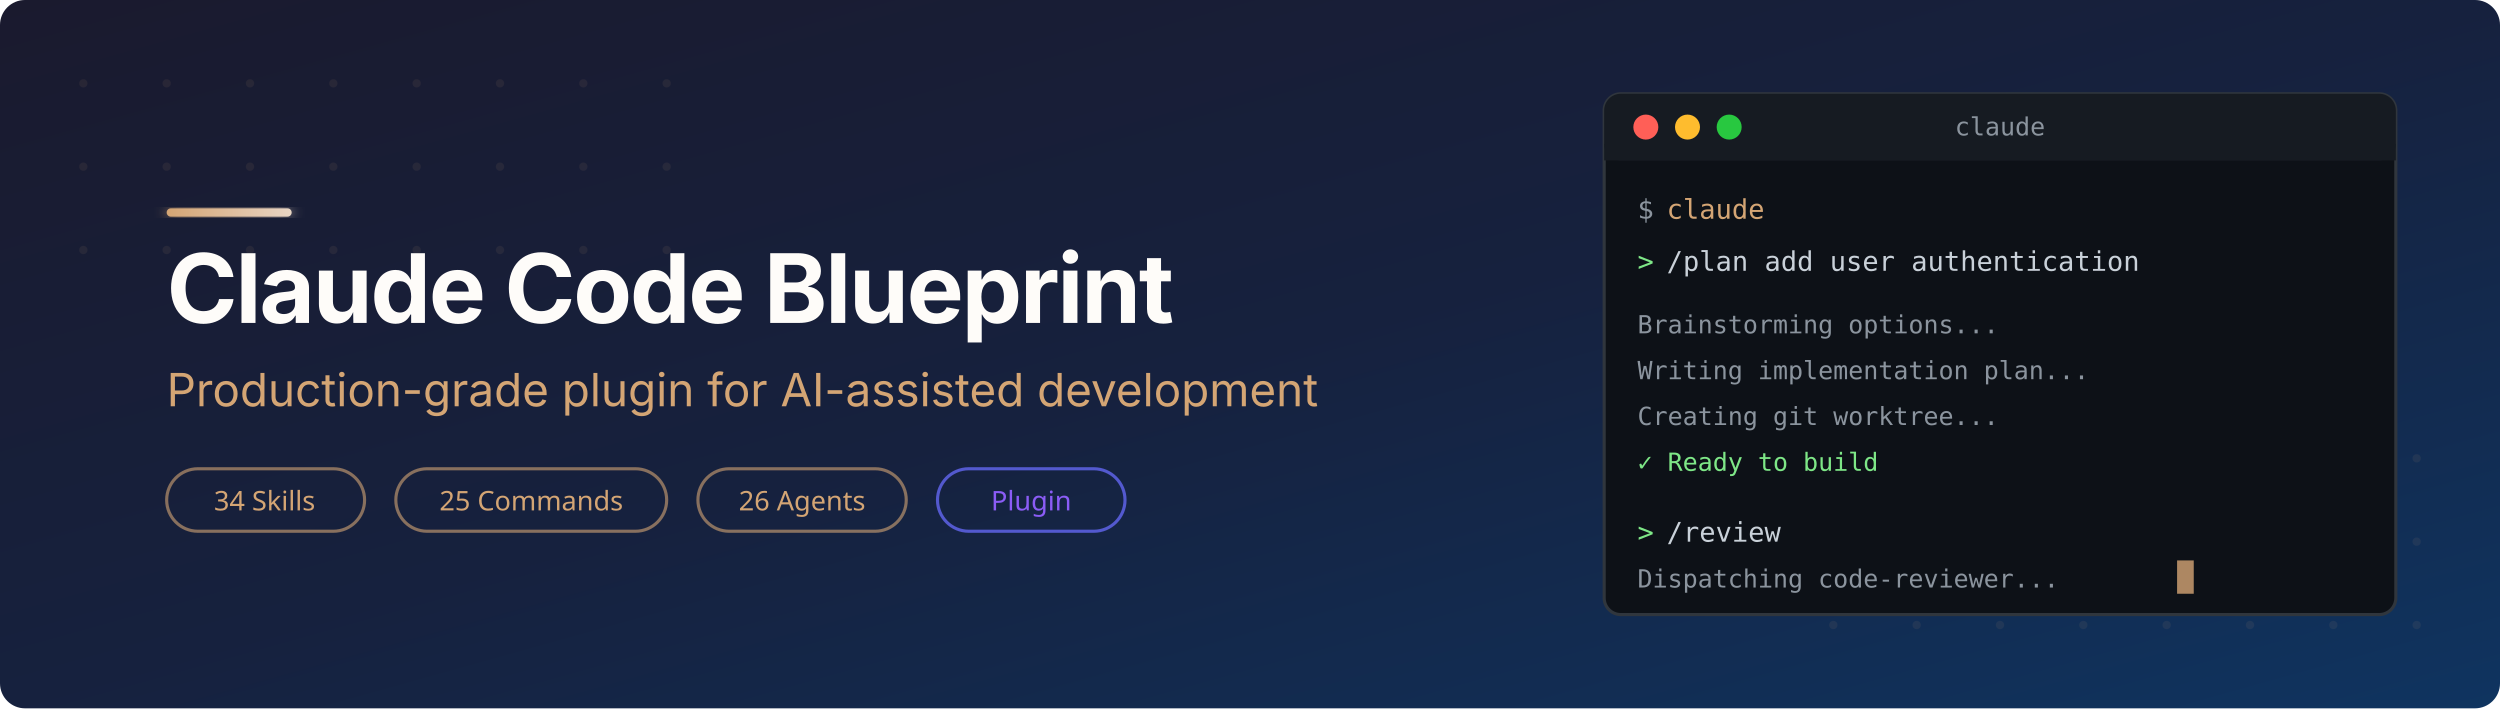
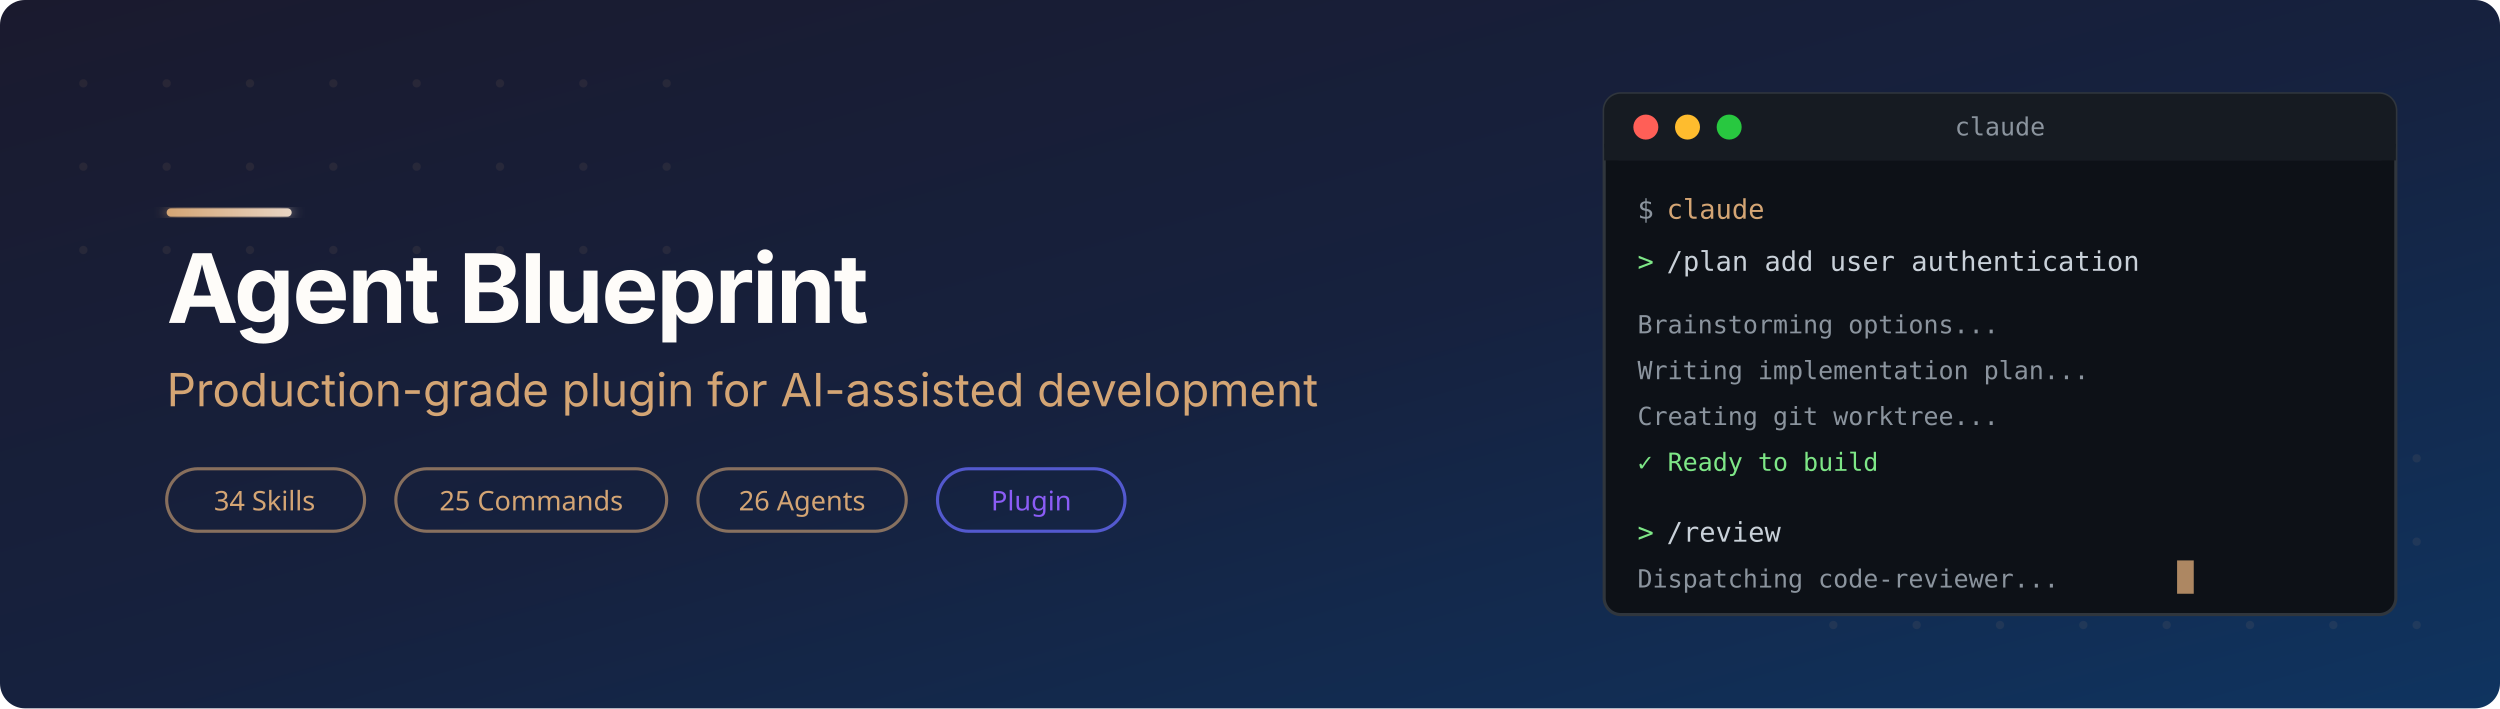
<svg xmlns="http://www.w3.org/2000/svg" viewBox="0 0 1200 340">
  <defs>
    <linearGradient id="bg" x1="0%" y1="0%" x2="100%" y2="100%">
      <stop offset="0%" style="stop-color:#1a1a2e" />
      <stop offset="50%" style="stop-color:#16213e" />
      <stop offset="100%" style="stop-color:#0f3460" />
    </linearGradient>
    <linearGradient id="accent" x1="0%" y1="0%" x2="100%" y2="0%">
      <stop offset="0%" style="stop-color:#D4A574" />
      <stop offset="100%" style="stop-color:#E8D5C4" />
    </linearGradient>
    <filter id="glow">
      <feGaussianBlur stdDeviation="3" result="blur" />
      <feMerge>
        <feMergeNode in="blur" />
        <feMergeNode in="SourceGraphic" />
      </feMerge>
    </filter>
  </defs>
  <rect width="1200" height="340" rx="12" fill="url(#bg)" />
  <g opacity="0.08" fill="#D4A574">
    <circle cx="40" cy="40" r="2" />
    <circle cx="80" cy="40" r="2" />
    <circle cx="120" cy="40" r="2" />
    <circle cx="160" cy="40" r="2" />
    <circle cx="200" cy="40" r="2" />
    <circle cx="240" cy="40" r="2" />
    <circle cx="280" cy="40" r="2" />
    <circle cx="320" cy="40" r="2" />
    <circle cx="40" cy="80" r="2" />
    <circle cx="80" cy="80" r="2" />
    <circle cx="120" cy="80" r="2" />
    <circle cx="160" cy="80" r="2" />
    <circle cx="200" cy="80" r="2" />
    <circle cx="240" cy="80" r="2" />
    <circle cx="280" cy="80" r="2" />
    <circle cx="320" cy="80" r="2" />
    <circle cx="40" cy="120" r="2" />
    <circle cx="80" cy="120" r="2" />
    <circle cx="120" cy="120" r="2" />
    <circle cx="160" cy="120" r="2" />
    <circle cx="200" cy="120" r="2" />
    <circle cx="240" cy="120" r="2" />
    <circle cx="280" cy="120" r="2" />
    <circle cx="320" cy="120" r="2" />
    <circle cx="880" cy="220" r="2" />
    <circle cx="920" cy="220" r="2" />
    <circle cx="960" cy="220" r="2" />
    <circle cx="1000" cy="220" r="2" />
    <circle cx="1040" cy="220" r="2" />
    <circle cx="1080" cy="220" r="2" />
    <circle cx="1120" cy="220" r="2" />
    <circle cx="1160" cy="220" r="2" />
    <circle cx="880" cy="260" r="2" />
    <circle cx="920" cy="260" r="2" />
    <circle cx="960" cy="260" r="2" />
    <circle cx="1000" cy="260" r="2" />
    <circle cx="1040" cy="260" r="2" />
    <circle cx="1080" cy="260" r="2" />
    <circle cx="1120" cy="260" r="2" />
    <circle cx="1160" cy="260" r="2" />
    <circle cx="880" cy="300" r="2" />
    <circle cx="920" cy="300" r="2" />
    <circle cx="960" cy="300" r="2" />
    <circle cx="1000" cy="300" r="2" />
    <circle cx="1040" cy="300" r="2" />
    <circle cx="1080" cy="300" r="2" />
    <circle cx="1120" cy="300" r="2" />
    <circle cx="1160" cy="300" r="2" />
  </g>
  <rect x="80" y="100" width="60" height="4" rx="2" fill="url(#accent)" filter="url(#glow)" />
  <text x="80" y="155" font-family="system-ui, -apple-system, 'Segoe UI', sans-serif" font-size="46" font-weight="700" fill="#FEFCF9" letter-spacing="-1">
-     Claude Code Blueprint
+     Agent Blueprint
  </text>
  <text x="80" y="195" font-family="system-ui, -apple-system, 'Segoe UI', sans-serif" font-size="22" fill="#D4A574" font-weight="400">
    Production-grade plugin for AI-assisted development
  </text>
  <g transform="translate(80, 225)">
    <rect width="95" height="30" rx="15" fill="none" stroke="#D4A574" stroke-width="1.5" opacity="0.6" />
    <text x="47" y="20" font-family="system-ui, sans-serif" font-size="13" fill="#D4A574" text-anchor="middle">34 Skills</text>
    <rect x="110" width="130" height="30" rx="15" fill="none" stroke="#D4A574" stroke-width="1.5" opacity="0.6" />
    <text x="175" y="20" font-family="system-ui, sans-serif" font-size="13" fill="#D4A574" text-anchor="middle">25 Commands</text>
    <rect x="255" width="100" height="30" rx="15" fill="none" stroke="#D4A574" stroke-width="1.5" opacity="0.6" />
    <text x="305" y="20" font-family="system-ui, sans-serif" font-size="13" fill="#D4A574" text-anchor="middle">26 Agents</text>
    <rect x="370" width="90" height="30" rx="15" fill="none" stroke="#6366f1" stroke-width="1.5" opacity="0.8" />
    <text x="415" y="20" font-family="system-ui, sans-serif" font-size="13" fill="#8b5cf6" text-anchor="middle">Plugin</text>
  </g>
  <g transform="translate(770, 45)">
    <rect width="380" height="250" rx="8" fill="#0d1117" stroke="#30363d" stroke-width="1.5" />
    <rect width="380" height="32" rx="8" fill="#161b22" />
    <rect y="24" width="380" height="8" fill="#161b22" />
    <circle cx="20" cy="16" r="6" fill="#ff5f57" />
    <circle cx="40" cy="16" r="6" fill="#febc2e" />
    <circle cx="60" cy="16" r="6" fill="#28c840" />
    <text x="190" y="20" font-family="monospace" font-size="12" fill="#8b949e" text-anchor="middle">claude</text>
    <text x="16" y="60" font-family="'SF Mono', 'Fira Code', monospace" font-size="13" fill="#8b949e">$</text>
    <text x="30" y="60" font-family="'SF Mono', 'Fira Code', monospace" font-size="13" fill="#D4A574"> claude</text>
    <text x="16" y="85" font-family="'SF Mono', 'Fira Code', monospace" font-size="13" fill="#7ee787">&gt;</text>
    <text x="30" y="85" font-family="'SF Mono', 'Fira Code', monospace" font-size="13" fill="#c9d1d9"> /plan add user authentication</text>
    <text x="16" y="115" font-family="'SF Mono', 'Fira Code', monospace" font-size="12" fill="#8b949e">  Brainstorming options...</text>
    <text x="16" y="137" font-family="'SF Mono', 'Fira Code', monospace" font-size="12" fill="#8b949e">  Writing implementation plan...</text>
    <text x="16" y="159" font-family="'SF Mono', 'Fira Code', monospace" font-size="12" fill="#8b949e">  Creating git worktree...</text>
    <text x="16" y="181" font-family="'SF Mono', 'Fira Code', monospace" font-size="12" fill="#7ee787">  ✓ Ready to build</text>
    <text x="16" y="215" font-family="'SF Mono', 'Fira Code', monospace" font-size="13" fill="#7ee787">&gt;</text>
    <text x="30" y="215" font-family="'SF Mono', 'Fira Code', monospace" font-size="13" fill="#c9d1d9"> /review</text>
    <text x="16" y="237" font-family="'SF Mono', 'Fira Code', monospace" font-size="12" fill="#8b949e">  Dispatching code-reviewer...</text>
    <rect x="275" y="224" width="8" height="16" fill="#D4A574" opacity="0.8">
      <animate attributeName="opacity" values="0.8;0;0.8" dur="1.2s" repeatCount="indefinite" />
    </rect>
  </g>
</svg>
